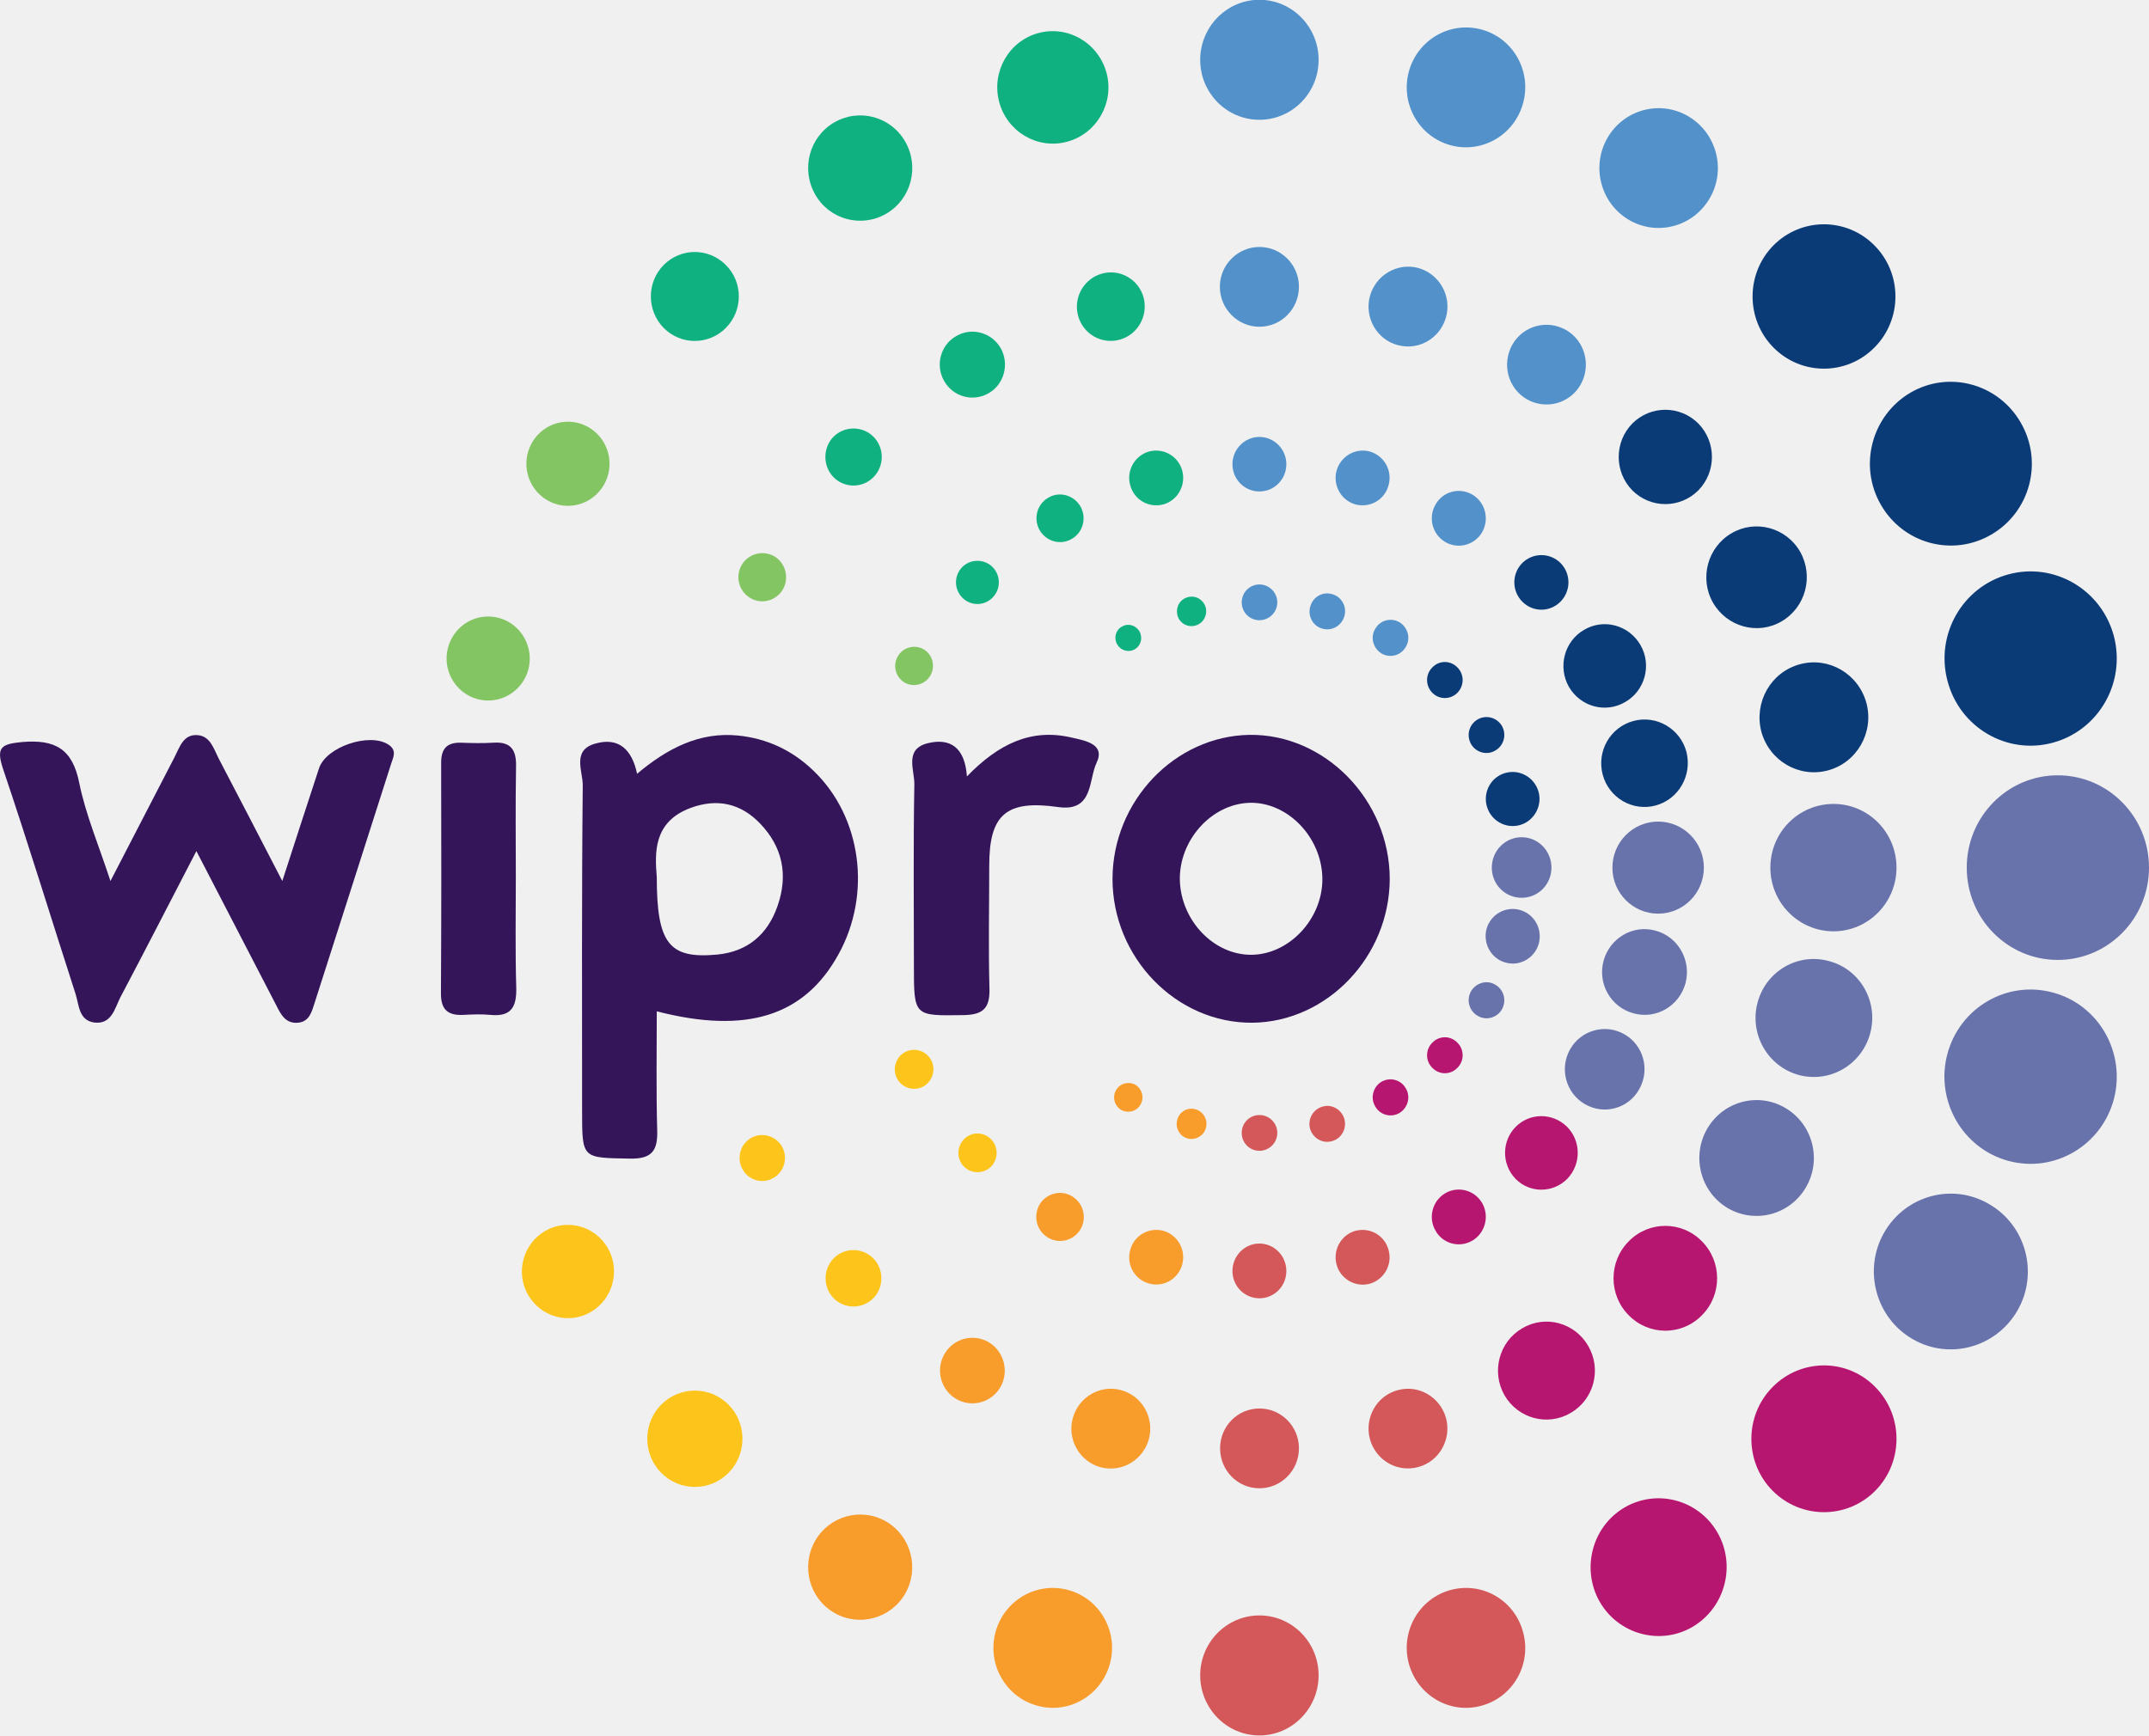
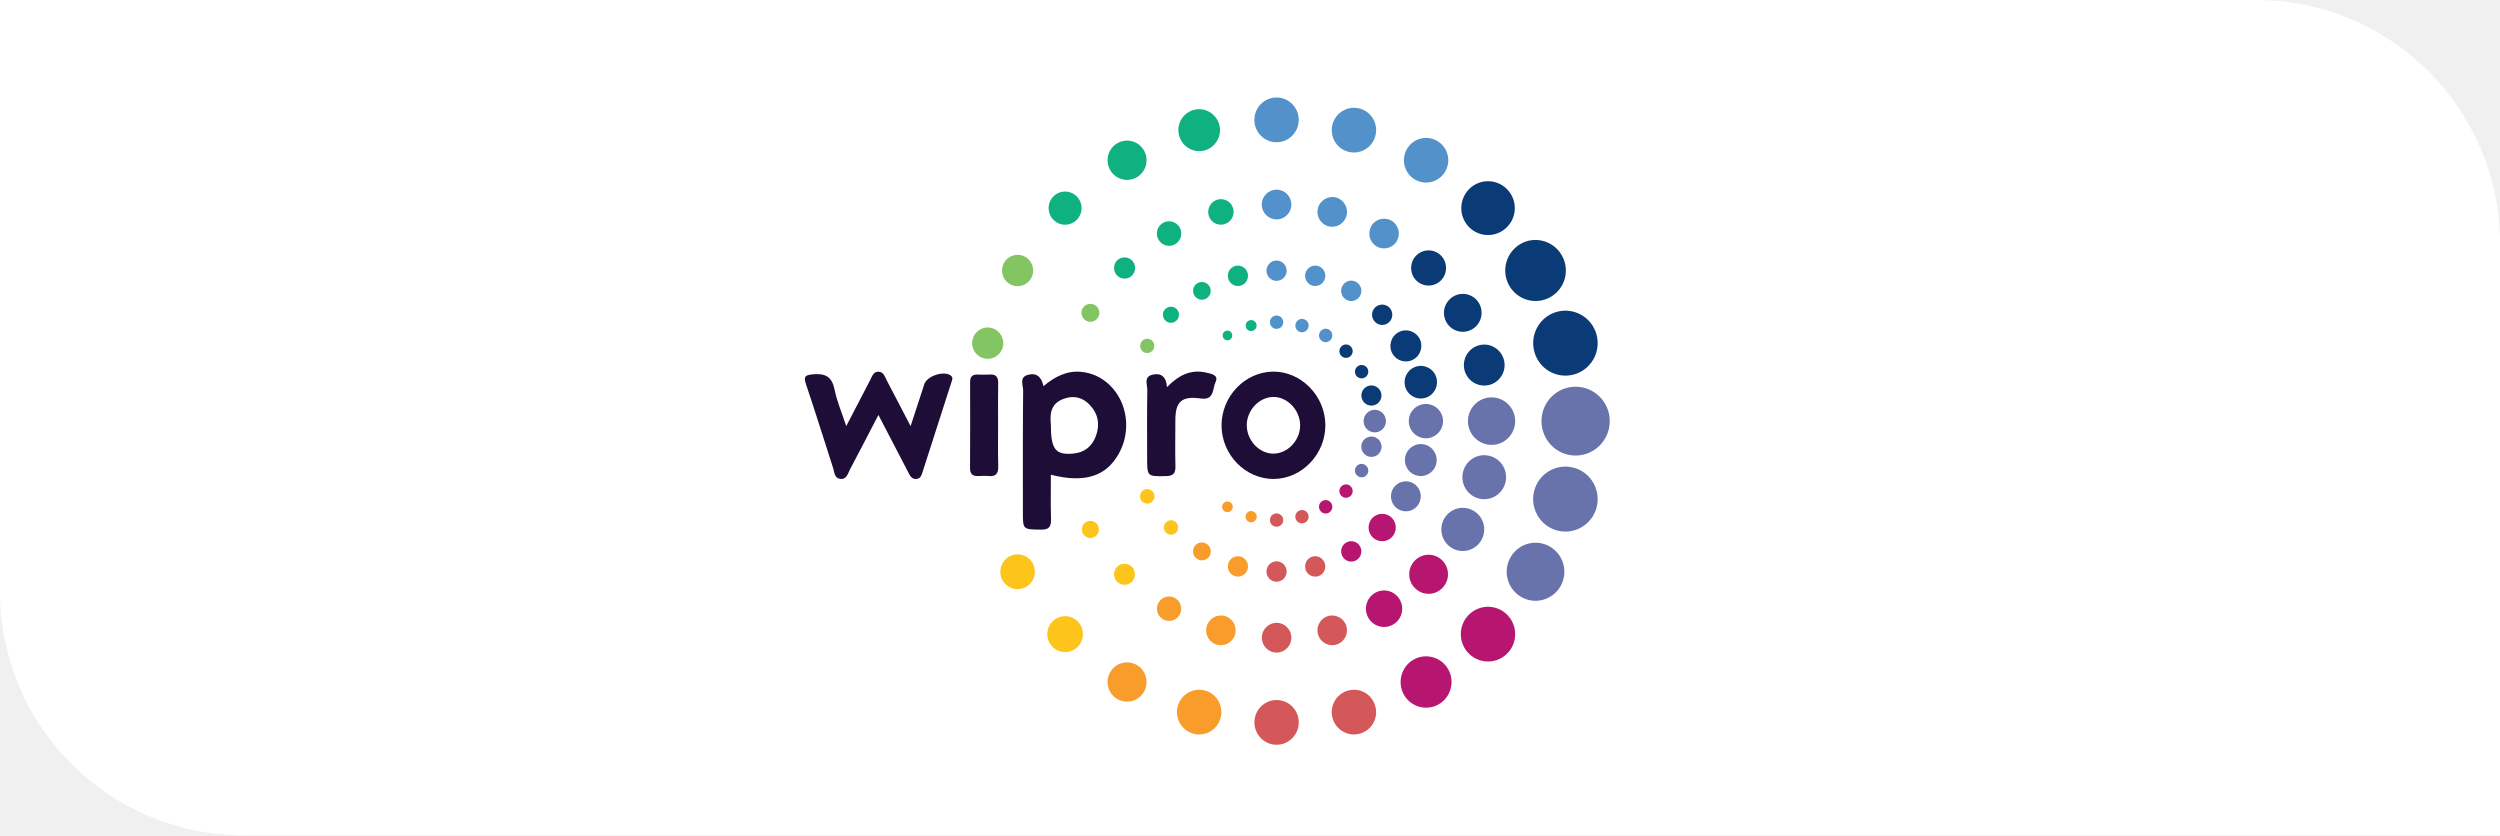
- <svg xmlns="http://www.w3.org/2000/svg" width="130" height="105" viewBox="0 0 130 105" fill="none">
+ <svg xmlns="http://www.w3.org/2000/svg" width="410" height="137" viewBox="0 0 410 137" fill="none">
+   <path d="M0 0H370C392.091 0 410 17.909 410 40V137H40C17.909 137 0 119.091 0 97V0Z" fill="white" />
  <g clip-path="url(#clip0)">
-     <path d="M92.141 6.221C91.633 8.155 89.669 9.304 87.758 8.79C85.847 8.276 84.711 6.288 85.219 4.355C85.74 2.407 87.705 1.271 89.616 1.785C91.526 2.299 92.662 4.287 92.141 6.221Z" fill="#5291CA" />
-     <path d="M87.478 19.176C87.13 20.461 85.834 21.231 84.551 20.88C83.281 20.542 82.533 19.216 82.867 17.932C83.215 16.647 84.524 15.876 85.794 16.214C87.063 16.566 87.825 17.891 87.478 19.176Z" fill="#5291CA" />
-     <path d="M84.003 29.345C83.776 30.238 82.88 30.751 81.998 30.521C81.13 30.278 80.622 29.372 80.849 28.493C81.09 27.614 81.985 27.087 82.854 27.317C83.722 27.56 84.243 28.466 84.003 29.345Z" fill="#5291CA" />
-     <path d="M81.33 37.27C81.17 37.851 80.582 38.203 80.007 38.041C79.433 37.892 79.099 37.297 79.259 36.715C79.406 36.134 79.994 35.782 80.569 35.944C81.143 36.093 81.491 36.688 81.33 37.27Z" fill="#5291CA" />
-     <path d="M103.434 11.982C102.445 13.713 100.253 14.307 98.543 13.307C96.832 12.306 96.244 10.088 97.233 8.357C98.222 6.626 100.413 6.031 102.124 7.032C103.834 8.033 104.436 10.251 103.434 11.982Z" fill="#5291CA" />
-     <path d="M95.616 23.273C94.961 24.423 93.504 24.815 92.355 24.152C91.219 23.49 90.832 22.016 91.487 20.853C92.141 19.703 93.598 19.311 94.747 19.974C95.883 20.636 96.271 22.11 95.616 23.273Z" fill="#5291CA" />
-     <path d="M89.669 32.185C89.215 32.983 88.212 33.254 87.424 32.794C86.649 32.334 86.381 31.32 86.836 30.535C87.277 29.738 88.279 29.467 89.067 29.927C89.843 30.387 90.11 31.387 89.669 32.185Z" fill="#5291CA" />
-     <path d="M85.045 39.136C84.751 39.663 84.096 39.839 83.575 39.541C83.067 39.23 82.88 38.568 83.187 38.054C83.481 37.526 84.136 37.351 84.657 37.648C85.165 37.959 85.352 38.622 85.045 39.136Z" fill="#5291CA" />
-     <path d="M113.389 21.029C111.705 22.733 108.966 22.733 107.282 21.029C105.598 19.325 105.598 16.552 107.282 14.848C108.966 13.145 111.705 13.145 113.389 14.848C115.086 16.552 115.086 19.325 113.389 21.029Z" fill="#0B3B77" />
-     <path d="M102.739 29.67C101.63 30.779 99.852 30.779 98.743 29.67C97.647 28.547 97.647 26.749 98.743 25.626C99.852 24.517 101.63 24.517 102.739 25.626C103.834 26.749 103.834 28.547 102.739 29.67Z" fill="#0B3B77" />
-     <path d="M94.4 36.404C93.758 37.053 92.729 37.053 92.088 36.404C91.446 35.755 91.446 34.714 92.088 34.065C92.729 33.429 93.758 33.429 94.4 34.065C95.041 34.714 95.041 35.755 94.4 36.404Z" fill="#0B3B77" />
-     <path d="M88.159 41.922C87.745 42.341 87.063 42.341 86.649 41.922C86.221 41.489 86.221 40.799 86.649 40.38C87.063 39.947 87.745 39.947 88.159 40.38C88.587 40.799 88.587 41.489 88.159 41.922Z" fill="#0B3B77" />
-     <path d="M120.458 32.347C118.12 33.713 115.126 32.902 113.777 30.535C112.414 28.169 113.229 25.139 115.567 23.76C117.906 22.394 120.899 23.219 122.249 25.585C123.612 27.952 122.81 30.981 120.458 32.347Z" fill="#0B3B77" />
-     <path d="M107.777 37.595C106.334 38.447 104.463 37.933 103.621 36.459C102.792 34.998 103.287 33.118 104.743 32.267C106.187 31.415 108.057 31.915 108.899 33.389C109.728 34.863 109.233 36.743 107.777 37.595Z" fill="#0B3B77" />
-     <path d="M98.315 42.476C97.126 43.18 95.602 42.76 94.907 41.557C94.226 40.353 94.627 38.798 95.829 38.108C97.019 37.405 98.542 37.825 99.237 39.028C99.932 40.232 99.518 41.787 98.315 42.476Z" fill="#0B3B77" />
-     <path d="M90.457 45.411C89.95 45.722 89.281 45.533 88.987 45.019C88.693 44.491 88.867 43.829 89.388 43.531C89.896 43.234 90.551 43.41 90.858 43.923C91.152 44.451 90.978 45.113 90.457 45.411Z" fill="#0B3B77" />
-     <path d="M124.186 44.938C121.407 45.695 118.547 44.018 117.812 41.205C117.064 38.406 118.707 35.512 121.487 34.755C124.267 33.997 127.126 35.674 127.875 38.487C128.61 41.3 126.966 44.18 124.186 44.938Z" fill="#0B3B77" />
-     <path d="M110.582 46.614C108.818 47.088 107.028 46.033 106.547 44.261C106.092 42.49 107.121 40.664 108.885 40.191C110.636 39.718 112.427 40.772 112.908 42.544C113.375 44.315 112.333 46.141 110.582 46.614Z" fill="#0B3B77" />
-     <path d="M100.159 48.737C98.769 49.116 97.326 48.277 96.952 46.871C96.578 45.451 97.406 44.004 98.809 43.625C100.199 43.247 101.642 44.085 102.017 45.492C102.377 46.911 101.549 48.358 100.159 48.737Z" fill="#0B3B77" />
-     <path d="M91.927 49.927C91.059 50.157 90.177 49.644 89.936 48.764C89.709 47.885 90.217 46.993 91.085 46.763C91.954 46.533 92.836 47.047 93.077 47.926C93.304 48.791 92.783 49.697 91.927 49.927Z" fill="#0B3B77" />
-     <path d="M124.481 58.082C121.434 58.082 118.975 55.58 118.975 52.497C118.975 49.414 121.434 46.912 124.481 46.912C127.528 46.912 130 49.414 130 52.497C130 55.58 127.528 58.082 124.481 58.082Z" fill="#6873AB" />
-     <path d="M110.917 56.351C108.805 56.351 107.095 54.62 107.095 52.497C107.095 50.36 108.805 48.643 110.917 48.643C113.015 48.643 114.726 50.36 114.726 52.497C114.726 54.62 113.015 56.351 110.917 56.351Z" fill="#6873AB" />
-     <path d="M100.307 55.283C98.783 55.283 97.54 54.039 97.54 52.497C97.54 50.955 98.783 49.711 100.307 49.711C101.83 49.711 103.073 50.955 103.073 52.497C103.073 54.039 101.83 55.283 100.307 55.283Z" fill="#6873AB" />
-     <path d="M92.048 54.322C91.046 54.322 90.244 53.511 90.244 52.497C90.244 51.483 91.046 50.658 92.048 50.658C93.05 50.658 93.852 51.483 93.852 52.497C93.852 53.511 93.05 54.322 92.048 54.322Z" fill="#6873AB" />
-     <path d="M115.688 81.017C113.456 79.719 112.694 76.825 113.977 74.58C115.273 72.322 118.12 71.551 120.338 72.862C122.57 74.161 123.331 77.041 122.049 79.286C120.752 81.544 117.906 82.315 115.688 81.017Z" fill="#6873AB" />
-     <path d="M104.529 73.106C102.872 72.132 102.311 69.996 103.26 68.319C104.222 66.642 106.333 66.061 107.99 67.034C109.647 67.994 110.222 70.144 109.26 71.821C108.298 73.498 106.186 74.066 104.529 73.106Z" fill="#6873AB" />
-     <path d="M95.87 66.804C94.72 66.141 94.319 64.64 94.988 63.477C95.656 62.314 97.126 61.922 98.275 62.585C99.438 63.261 99.825 64.749 99.157 65.912C98.502 67.088 97.019 67.48 95.87 66.804Z" fill="#6873AB" />
-     <path d="M89.388 61.463C88.867 61.165 88.693 60.503 88.987 59.975C89.295 59.461 89.95 59.272 90.457 59.583C90.978 59.881 91.152 60.543 90.858 61.071C90.564 61.585 89.896 61.774 89.388 61.463Z" fill="#6873AB" />
-     <path d="M107.229 90.199C105.518 88.468 105.518 85.656 107.229 83.925C108.953 82.18 111.732 82.18 113.443 83.925C115.153 85.656 115.153 88.468 113.443 90.199C111.732 91.93 108.953 91.93 107.229 90.199Z" fill="#B71670" />
-     <path d="M98.529 79.584C97.3 78.353 97.3 76.338 98.529 75.107C99.745 73.863 101.736 73.863 102.952 75.107C104.182 76.338 104.182 78.353 102.952 79.584C101.736 80.828 99.745 80.828 98.529 79.584Z" fill="#B71670" />
-     <path d="M91.687 71.335C90.832 70.456 90.832 69.049 91.687 68.184C92.542 67.318 93.932 67.318 94.801 68.184C95.656 69.049 95.656 70.456 94.801 71.335C93.932 72.2 92.542 72.2 91.687 71.335Z" fill="#B71670" />
-     <path d="M86.649 64.614C86.221 64.194 86.221 63.505 86.649 63.086C87.063 62.653 87.745 62.653 88.159 63.086C88.587 63.505 88.587 64.194 88.159 64.614C87.745 65.046 87.063 65.046 86.649 64.614Z" fill="#B71670" />
-     <path d="M96.765 96.907C95.642 94.919 96.31 92.363 98.275 91.213C100.253 90.064 102.765 90.754 103.901 92.741C105.037 94.729 104.355 97.272 102.391 98.435C100.426 99.584 97.901 98.894 96.765 96.907Z" fill="#B71670" />
-     <path d="M91.006 84.412C90.204 82.992 90.685 81.18 92.088 80.368C93.491 79.543 95.269 80.03 96.084 81.45C96.899 82.87 96.418 84.682 95.015 85.493C93.612 86.318 91.821 85.832 91.006 84.412Z" fill="#B71670" />
-     <path d="M86.836 74.458C86.381 73.674 86.649 72.66 87.424 72.2C88.212 71.74 89.215 72.011 89.669 72.808C90.11 73.593 89.843 74.607 89.067 75.067C88.279 75.527 87.277 75.256 86.836 74.458Z" fill="#B71670" />
-     <path d="M83.187 66.939C82.88 66.426 83.067 65.749 83.575 65.452C84.096 65.154 84.751 65.33 85.045 65.858C85.352 66.371 85.165 67.034 84.657 67.345C84.136 67.643 83.481 67.467 83.187 66.939Z" fill="#B71670" />
-     <path d="M85.219 100.639C84.711 98.705 85.847 96.717 87.758 96.204C89.669 95.69 91.633 96.826 92.141 98.773C92.662 100.707 91.526 102.695 89.616 103.208C87.705 103.736 85.74 102.586 85.219 100.639Z" fill="#D4585A" />
-     <path d="M82.867 87.062C82.533 85.777 83.281 84.452 84.551 84.114C85.82 83.762 87.13 84.533 87.478 85.818C87.812 87.102 87.063 88.427 85.794 88.766C84.511 89.117 83.215 88.346 82.867 87.062Z" fill="#D4585A" />
-     <path d="M80.849 76.5C80.622 75.621 81.13 74.715 81.998 74.472C82.88 74.242 83.776 74.756 84.003 75.648C84.243 76.527 83.722 77.433 82.854 77.677C81.985 77.907 81.076 77.379 80.849 76.5Z" fill="#D4585A" />
-     <path d="M79.245 68.278C79.098 67.697 79.446 67.102 80.02 66.953C80.582 66.791 81.169 67.142 81.33 67.724C81.477 68.305 81.143 68.9 80.568 69.049C79.993 69.211 79.406 68.86 79.245 68.278Z" fill="#D4585A" />
-     <path d="M72.604 101.369C72.604 99.368 74.208 97.745 76.185 97.745C78.163 97.745 79.767 99.368 79.767 101.369C79.767 103.371 78.163 105.007 76.185 105.007C74.208 105.007 72.604 103.371 72.604 101.369Z" fill="#D4585A" />
-     <path d="M73.807 87.63C73.807 86.305 74.862 85.223 76.185 85.223C77.508 85.223 78.577 86.305 78.577 87.63C78.577 88.969 77.508 90.051 76.185 90.051C74.862 90.051 73.807 88.969 73.807 87.63Z" fill="#D4585A" />
-     <path d="M74.555 76.906C74.555 75.986 75.29 75.243 76.185 75.243C77.081 75.243 77.816 75.986 77.816 76.906C77.816 77.826 77.081 78.556 76.185 78.556C75.29 78.556 74.555 77.826 74.555 76.906Z" fill="#D4585A" />
-     <path d="M75.116 68.549C75.116 67.94 75.597 67.467 76.185 67.467C76.773 67.467 77.268 67.94 77.268 68.549C77.268 69.157 76.773 69.631 76.185 69.631C75.597 69.631 75.116 69.157 75.116 68.549Z" fill="#D4585A" />
-     <path d="M60.216 98.773C60.737 96.826 62.701 95.69 64.612 96.204C66.523 96.717 67.659 98.705 67.151 100.639C66.63 102.586 64.666 103.736 62.755 103.208C60.844 102.695 59.708 100.707 60.216 98.773Z" fill="#F89C2C" />
-     <path d="M64.893 85.818C65.24 84.533 66.55 83.762 67.82 84.114C69.089 84.452 69.837 85.777 69.503 87.062C69.156 88.346 67.86 89.117 66.577 88.779C65.307 88.428 64.546 87.102 64.893 85.818Z" fill="#F89C2C" />
-     <path d="M68.367 75.648C68.594 74.756 69.49 74.242 70.372 74.472C71.24 74.715 71.748 75.621 71.521 76.5C71.281 77.379 70.399 77.907 69.517 77.663C68.648 77.433 68.127 76.527 68.367 75.648Z" fill="#F89C2C" />
-     <path d="M71.214 67.764C71.334 67.278 71.829 66.98 72.31 67.115C72.791 67.25 73.085 67.751 72.951 68.238C72.831 68.725 72.323 69.008 71.842 68.887C71.361 68.751 71.08 68.251 71.214 67.764Z" fill="#F89C2C" />
-     <path d="M49.311 93.228C50.179 91.714 52.104 91.186 53.614 92.066C55.111 92.945 55.632 94.892 54.763 96.42C53.895 97.934 51.97 98.462 50.46 97.583C48.95 96.704 48.442 94.757 49.311 93.228Z" fill="#F89C2C" />
-     <path d="M57.129 81.937C57.664 80.99 58.866 80.666 59.802 81.207C60.737 81.761 61.058 82.978 60.523 83.925C59.975 84.872 58.773 85.196 57.837 84.642C56.915 84.101 56.581 82.884 57.129 81.937Z" fill="#F89C2C" />
-     <path d="M62.875 72.903C63.276 72.213 64.158 71.97 64.84 72.376C65.535 72.781 65.762 73.674 65.374 74.364C64.974 75.053 64.091 75.297 63.41 74.891C62.715 74.485 62.488 73.606 62.875 72.903Z" fill="#F89C2C" />
-     <path d="M67.512 65.966C67.739 65.546 68.274 65.411 68.688 65.641C69.089 65.884 69.236 66.412 68.995 66.831C68.768 67.25 68.234 67.385 67.819 67.156C67.418 66.912 67.272 66.371 67.512 65.966Z" fill="#F89C2C" />
-     <path d="M39.997 84.993C41.12 83.857 42.95 83.857 44.073 84.993C45.195 86.129 45.195 87.981 44.073 89.117C42.95 90.253 41.12 90.253 39.997 89.117C38.874 87.981 38.874 86.129 39.997 84.993Z" fill="#FDC51B" />
-     <path d="M50.434 76.135C51.089 75.472 52.158 75.472 52.826 76.135C53.481 76.798 53.481 77.893 52.826 78.556C52.158 79.218 51.089 79.218 50.434 78.556C49.779 77.893 49.779 76.798 50.434 76.135Z" fill="#FDC51B" />
-     <path d="M58.318 68.927C58.759 68.468 59.494 68.468 59.949 68.927C60.403 69.387 60.403 70.131 59.949 70.591C59.494 71.037 58.759 71.037 58.318 70.591C57.864 70.131 57.864 69.387 58.318 68.927Z" fill="#FDC51B" />
-     <path d="M32.968 74.485C34.304 73.715 36.001 74.174 36.776 75.527C37.538 76.865 37.084 78.596 35.747 79.381C34.411 80.165 32.714 79.692 31.939 78.339C31.177 77.001 31.631 75.27 32.968 74.485Z" fill="#FDC51B" />
-     <path d="M45.422 68.86C46.077 68.481 46.919 68.711 47.307 69.374C47.681 70.036 47.454 70.888 46.799 71.267C46.144 71.659 45.302 71.429 44.928 70.766C44.541 70.09 44.768 69.252 45.422 68.86Z" fill="#FDC51B" />
-     <path d="M54.71 63.681C55.271 63.356 55.98 63.545 56.314 64.114C56.634 64.668 56.434 65.398 55.886 65.723C55.325 66.047 54.603 65.858 54.282 65.29C53.962 64.722 54.162 64.005 54.71 63.681Z" fill="#FDC51B" />
-     <path d="M30.188 37.391C31.524 37.756 32.313 39.149 31.965 40.502C31.604 41.854 30.228 42.665 28.878 42.3C27.542 41.935 26.74 40.542 27.101 39.19C27.462 37.824 28.838 37.026 30.188 37.391Z" fill="#83C562" />
-     <path d="M35.614 25.856C36.816 26.559 37.231 28.114 36.536 29.331C35.841 30.549 34.304 30.968 33.101 30.265C31.898 29.561 31.484 28.006 32.179 26.789C32.874 25.572 34.411 25.153 35.614 25.856Z" fill="#83C562" />
-     <path d="M46.839 33.659C47.52 34.065 47.761 34.958 47.36 35.661C46.959 36.35 46.077 36.594 45.395 36.188C44.7 35.782 44.46 34.89 44.861 34.2C45.262 33.497 46.144 33.267 46.839 33.659Z" fill="#83C562" />
-     <path d="M55.873 39.285C56.421 39.609 56.594 40.312 56.287 40.867C55.966 41.421 55.271 41.611 54.724 41.3C54.176 40.975 53.989 40.272 54.309 39.717C54.617 39.163 55.325 38.974 55.873 39.285Z" fill="#83C562" />
-     <path d="M43.913 16.038C44.955 17.08 44.955 18.784 43.913 19.838C42.87 20.893 41.186 20.893 40.144 19.838C39.115 18.784 39.115 17.08 40.144 16.038C41.186 14.984 42.87 14.984 43.913 16.038Z" fill="#10B180" />
-     <path d="M52.839 26.424C53.508 27.1 53.508 28.196 52.839 28.872C52.171 29.548 51.089 29.548 50.421 28.872C49.766 28.196 49.766 27.1 50.421 26.424C51.089 25.762 52.171 25.762 52.839 26.424Z" fill="#10B180" />
-     <path d="M60.042 34.308C60.55 34.822 60.55 35.647 60.042 36.161C59.534 36.675 58.719 36.675 58.211 36.161C57.704 35.647 57.704 34.822 58.211 34.308C58.719 33.808 59.534 33.808 60.042 34.308Z" fill="#10B180" />
-     <path d="M54.763 8.574C55.632 10.102 55.124 12.049 53.614 12.928C52.104 13.807 50.179 13.293 49.311 11.765C48.442 10.237 48.95 8.29 50.46 7.411C51.97 6.532 53.895 7.046 54.763 8.574Z" fill="#10B180" />
-     <path d="M60.537 21.069C61.071 22.016 60.751 23.246 59.815 23.787C58.866 24.342 57.664 24.017 57.116 23.057C56.568 22.11 56.889 20.88 57.837 20.339C58.773 19.784 59.989 20.109 60.537 21.069Z" fill="#10B180" />
-     <path d="M65.361 30.643C65.748 31.333 65.521 32.212 64.84 32.604C64.158 33.01 63.289 32.767 62.889 32.077C62.501 31.387 62.728 30.508 63.41 30.116C64.091 29.71 64.96 29.954 65.361 30.643Z" fill="#10B180" />
-     <path d="M68.929 38.203C69.143 38.582 69.023 39.069 68.648 39.285C68.274 39.501 67.793 39.366 67.579 38.987C67.365 38.609 67.486 38.122 67.86 37.919C68.234 37.689 68.715 37.824 68.929 38.203Z" fill="#10B180" />
-     <path d="M66.938 4.409C67.419 6.221 66.35 8.087 64.559 8.574C62.768 9.061 60.924 7.979 60.443 6.167C59.962 4.355 61.018 2.489 62.809 2.002C64.612 1.515 66.443 2.597 66.938 4.409Z" fill="#10B180" />
-     <path d="M69.183 18.013C69.464 19.122 68.822 20.258 67.727 20.555C66.631 20.853 65.508 20.204 65.214 19.095C64.92 17.986 65.575 16.85 66.671 16.553C67.753 16.255 68.889 16.904 69.183 18.013Z" fill="#10B180" />
-     <path d="M71.521 28.493C71.748 29.372 71.24 30.278 70.372 30.521C69.49 30.751 68.594 30.238 68.367 29.345C68.127 28.466 68.648 27.56 69.517 27.317C70.399 27.087 71.294 27.614 71.521 28.493Z" fill="#10B180" />
-     <path d="M72.938 36.756C73.058 37.243 72.777 37.73 72.31 37.851C71.842 37.986 71.347 37.703 71.227 37.229C71.107 36.742 71.374 36.256 71.855 36.134C72.323 35.999 72.804 36.283 72.938 36.756Z" fill="#10B180" />
-     <path d="M79.767 3.624C79.767 5.626 78.163 7.248 76.185 7.248C74.208 7.248 72.604 5.626 72.604 3.624C72.604 1.623 74.208 -0.013 76.185 -0.013C78.163 -0.013 79.767 1.623 79.767 3.624Z" fill="#5291CA" />
-     <path d="M78.577 17.35C78.577 18.689 77.508 19.771 76.185 19.771C74.876 19.771 73.793 18.689 73.793 17.35C73.793 16.025 74.876 14.943 76.185 14.943C77.508 14.943 78.577 16.025 78.577 17.35Z" fill="#5291CA" />
-     <path d="M77.816 28.088C77.816 29.007 77.081 29.737 76.185 29.737C75.29 29.737 74.555 29.007 74.555 28.088C74.555 27.181 75.29 26.438 76.185 26.438C77.081 26.438 77.816 27.181 77.816 28.088Z" fill="#5291CA" />
-     <path d="M77.268 36.445C77.268 37.053 76.773 37.527 76.185 37.527C75.597 37.527 75.116 37.053 75.116 36.445C75.116 35.85 75.597 35.363 76.185 35.363C76.773 35.363 77.268 35.85 77.268 36.445Z" fill="#5291CA" />
-     <path d="M121.487 70.239C118.708 69.482 117.064 66.588 117.799 63.789C118.547 60.962 121.407 59.299 124.187 60.056C126.966 60.8 128.61 63.694 127.875 66.507C127.127 69.32 124.267 70.997 121.487 70.239Z" fill="#6873AB" />
-     <path d="M108.819 65.046C106.935 64.533 105.812 62.572 106.32 60.665C106.828 58.758 108.752 57.636 110.637 58.15C112.534 58.65 113.643 60.611 113.136 62.518C112.628 64.424 110.703 65.547 108.819 65.046Z" fill="#6873AB" />
-     <path d="M98.823 61.314C97.446 60.949 96.631 59.529 97.005 58.136C97.38 56.757 98.783 55.932 100.146 56.31C101.509 56.675 102.324 58.095 101.963 59.488C101.589 60.868 100.186 61.693 98.823 61.314Z" fill="#6873AB" />
-     <path d="M91.085 58.244C90.217 58.014 89.696 57.108 89.923 56.216C90.163 55.337 91.059 54.823 91.927 55.053C92.809 55.296 93.317 56.188 93.09 57.081C92.85 57.96 91.954 58.487 91.085 58.244Z" fill="#6873AB" />
-     <path d="M39.73 53.065C39.73 57.122 40.491 58.028 43.391 57.758C45.209 57.582 46.438 56.554 47.039 54.809C47.694 52.93 47.334 51.239 45.984 49.833C44.808 48.602 43.378 48.291 41.774 48.886C39.516 49.725 39.609 51.605 39.73 53.065ZM39.73 61.192C39.73 63.681 39.69 66.02 39.756 68.373C39.796 69.617 39.449 70.131 38.099 70.104C35.213 70.05 35.213 70.131 35.213 67.224C35.213 60.651 35.186 54.079 35.253 47.507C35.253 46.655 34.585 45.384 36.015 44.992C37.391 44.599 38.22 45.303 38.54 46.817C40.398 45.262 42.322 44.275 44.647 44.505C46.398 44.681 47.935 45.397 49.218 46.642C52.118 49.427 52.746 54.106 50.714 57.758C48.67 61.463 45.182 62.599 39.73 61.192Z" fill="#34155A" />
-     <path d="M6.682 53.308C8.071 50.617 9.314 48.21 10.557 45.816C10.864 45.221 11.078 44.45 11.893 44.477C12.709 44.505 12.909 45.262 13.216 45.87C14.459 48.25 15.702 50.644 17.078 53.308C17.88 50.82 18.589 48.656 19.297 46.492C19.724 45.181 22.37 44.302 23.506 45.059C24.014 45.397 23.8 45.803 23.667 46.195C22.116 51.036 20.58 55.864 19.029 60.692C18.856 61.219 18.722 61.814 18.027 61.882C17.279 61.949 16.985 61.381 16.704 60.813C15.154 57.811 13.591 54.796 11.88 51.496C10.263 54.606 8.793 57.487 7.283 60.34C6.936 61.03 6.748 62.004 5.693 61.868C4.757 61.733 4.784 60.8 4.57 60.137C3.1 55.593 1.71 51.036 0.187 46.533C-0.267 45.181 0.107 45.018 1.35 44.897C3.314 44.734 4.383 45.289 4.797 47.385C5.185 49.292 5.96 51.104 6.682 53.308Z" fill="#34155A" />
-     <path d="M79.994 53.132C79.954 50.657 77.896 48.521 75.597 48.575C73.272 48.643 71.294 50.86 71.374 53.308C71.468 55.729 73.432 57.771 75.677 57.771C77.989 57.771 80.034 55.58 79.994 53.132ZM75.771 61.882C71.161 61.922 67.299 57.947 67.299 53.173C67.312 48.467 71.067 44.532 75.597 44.464C80.168 44.41 84.07 48.426 84.07 53.186C84.056 57.879 80.288 61.828 75.771 61.882Z" fill="#34155A" />
-     <path d="M58.492 46.98C60.416 44.992 62.394 44.059 64.826 44.627C65.628 44.816 66.884 45.005 66.336 46.155C65.842 47.169 66.163 49.144 64.011 48.832C60.871 48.386 59.842 49.279 59.842 52.376C59.842 54.85 59.788 57.325 59.855 59.813C59.895 61.044 59.427 61.409 58.251 61.422C55.285 61.463 55.285 61.504 55.285 58.42C55.285 54.769 55.245 51.104 55.312 47.453C55.325 46.588 54.683 45.316 56.14 44.965C57.49 44.64 58.372 45.235 58.492 46.98Z" fill="#34155A" />
-     <path d="M31.204 53.092C31.204 55.309 31.164 57.554 31.23 59.772C31.257 60.949 30.91 61.53 29.667 61.408C29.119 61.354 28.571 61.381 28.023 61.408C27.115 61.449 26.674 61.111 26.674 60.124C26.7 55.485 26.7 50.833 26.687 46.195C26.674 45.343 26.994 44.924 27.863 44.937C28.531 44.964 29.199 44.978 29.867 44.937C30.936 44.87 31.244 45.411 31.217 46.398C31.177 48.629 31.204 50.86 31.204 53.092Z" fill="#34155A" />
+     <path d="M225.558 22.288C225.042 24.243 223.048 25.405 221.107 24.886C219.167 24.366 218.014 22.357 218.529 20.402C219.058 18.434 221.053 17.285 222.993 17.805C224.934 18.324 226.087 20.334 225.558 22.288Z" fill="#5291CA" />
+     <path d="M220.825 35.383C220.472 36.682 219.156 37.461 217.853 37.105C216.564 36.764 215.804 35.424 216.143 34.126C216.496 32.827 217.826 32.048 219.115 32.389C220.404 32.745 221.177 34.084 220.825 35.383Z" fill="#5291CA" />
+     <path d="M217.292 45.663C217.062 46.565 216.153 47.084 215.257 46.852C214.375 46.606 213.859 45.69 214.09 44.801C214.334 43.913 215.244 43.38 216.125 43.612C217.007 43.858 217.537 44.774 217.292 45.663Z" fill="#5291CA" />
+     <path d="M214.581 53.673C214.419 54.26 213.822 54.616 213.238 54.452C212.655 54.301 212.315 53.7 212.478 53.112C212.628 52.524 213.225 52.169 213.808 52.333C214.392 52.483 214.744 53.085 214.581 53.673Z" fill="#5291CA" />
+     <path d="M237.026 28.111C236.022 29.861 233.796 30.462 232.06 29.451C230.323 28.439 229.726 26.198 230.73 24.448C231.734 22.698 233.959 22.097 235.696 23.108C237.433 24.12 238.044 26.362 237.026 28.111Z" fill="#5291CA" />
+     <path d="M229.086 39.525C228.421 40.687 226.942 41.084 225.775 40.414C224.622 39.744 224.229 38.254 224.894 37.078C225.558 35.916 227.037 35.52 228.204 36.19C229.358 36.86 229.751 38.35 229.086 39.525Z" fill="#5291CA" />
+     <path d="M223.047 48.532C222.586 49.339 221.568 49.612 220.768 49.148C219.981 48.683 219.709 47.658 220.17 46.865C220.618 46.058 221.636 45.785 222.437 46.25C223.224 46.715 223.495 47.726 223.047 48.532Z" fill="#5291CA" />
+     <path d="M218.354 55.559C218.055 56.092 217.39 56.27 216.861 55.969C216.346 55.654 216.156 54.984 216.468 54.465C216.766 53.932 217.431 53.754 217.96 54.055C218.476 54.369 218.666 55.039 218.354 55.559Z" fill="#5291CA" />
+     <path d="M247.136 37.256C245.426 38.978 242.644 38.978 240.935 37.256C239.225 35.534 239.225 32.731 240.935 31.009C242.644 29.287 245.426 29.287 247.136 31.009C248.859 32.731 248.859 35.534 247.136 37.256Z" fill="#0B3B77" />
+     <path d="M236.317 45.991C235.191 47.112 233.387 47.112 232.26 45.991C231.148 44.856 231.148 43.038 232.26 41.904C233.387 40.783 235.191 40.783 236.317 41.904C237.43 43.038 237.43 44.856 236.317 45.991Z" fill="#0B3B77" />
+     <path d="M227.852 52.798C227.2 53.454 226.155 53.454 225.504 52.798C224.853 52.142 224.853 51.089 225.504 50.433C226.155 49.791 227.2 49.791 227.852 50.433C228.503 51.089 228.503 52.142 227.852 52.798Z" fill="#0B3B77" />
+     <path d="M221.515 58.376C221.095 58.799 220.403 58.799 219.982 58.376C219.548 57.938 219.548 57.241 219.982 56.817C220.403 56.38 221.095 56.38 221.515 56.817C221.949 57.241 221.949 57.938 221.515 58.376Z" fill="#0B3B77" />
+     <path d="M254.312 48.697C251.937 50.078 248.897 49.258 247.527 46.865C246.143 44.473 246.971 41.411 249.345 40.017C251.72 38.636 254.759 39.47 256.13 41.862C257.514 44.255 256.7 47.316 254.312 48.697Z" fill="#0B3B77" />
+     <path d="M241.436 54.001C239.97 54.862 238.071 54.343 237.216 52.852C236.374 51.376 236.877 49.476 238.356 48.615C239.821 47.754 241.721 48.26 242.576 49.75C243.417 51.24 242.915 53.14 241.436 54.001Z" fill="#0B3B77" />
+     <path d="M231.824 58.935C230.616 59.646 229.069 59.222 228.364 58.006C227.672 56.789 228.079 55.217 229.3 54.52C230.508 53.809 232.054 54.233 232.76 55.45C233.466 56.666 233.045 58.238 231.824 58.935Z" fill="#0B3B77" />
+     <path d="M223.848 61.902C223.333 62.217 222.654 62.025 222.356 61.506C222.057 60.973 222.234 60.303 222.763 60.002C223.278 59.702 223.943 59.879 224.255 60.399C224.554 60.932 224.377 61.602 223.848 61.902Z" fill="#0B3B77" />
+     <path d="M258.097 61.423C255.275 62.189 252.371 60.494 251.625 57.65C250.865 54.821 252.534 51.896 255.356 51.13C258.179 50.365 261.083 52.06 261.842 54.903C262.589 57.746 260.92 60.658 258.097 61.423Z" fill="#0B3B77" />
+     <path d="M244.281 63.118C242.49 63.596 240.672 62.53 240.183 60.74C239.722 58.949 240.767 57.104 242.558 56.625C244.335 56.147 246.153 57.213 246.642 59.004C247.117 60.794 246.059 62.64 244.281 63.118Z" fill="#0B3B77" />
+     <path d="M233.699 65.264C232.288 65.647 230.823 64.8 230.443 63.378C230.063 61.943 230.904 60.48 232.329 60.097C233.74 59.715 235.206 60.562 235.585 61.984C235.952 63.419 235.111 64.882 233.699 65.264Z" fill="#0B3B77" />
+     <path d="M225.342 66.467C224.46 66.7 223.565 66.18 223.321 65.292C223.09 64.403 223.606 63.501 224.488 63.269C225.37 63.036 226.265 63.556 226.509 64.444C226.74 65.319 226.211 66.235 225.342 66.467Z" fill="#0B3B77" />
+     <path d="M258.395 74.71C255.301 74.71 252.805 72.181 252.805 69.064C252.805 65.948 255.301 63.419 258.395 63.419C261.489 63.419 263.999 65.948 263.999 69.064C263.999 72.181 261.489 74.71 258.395 74.71Z" fill="#6873AB" />
+     <path d="M244.623 72.96C242.479 72.96 240.742 71.21 240.742 69.064C240.742 66.904 242.479 65.168 244.623 65.168C246.753 65.168 248.49 66.904 248.49 69.064C248.49 71.21 246.753 72.96 244.623 72.96Z" fill="#6873AB" />
+     <path d="M233.848 71.88C232.301 71.88 231.039 70.623 231.039 69.064C231.039 67.506 232.301 66.249 233.848 66.249C235.395 66.249 236.657 67.506 236.657 69.064C236.657 70.623 235.395 71.88 233.848 71.88Z" fill="#6873AB" />
+     <path d="M225.465 70.909C224.447 70.909 223.633 70.089 223.633 69.064C223.633 68.039 224.447 67.205 225.465 67.205C226.482 67.205 227.296 68.039 227.296 69.064C227.296 70.089 226.482 70.909 225.465 70.909Z" fill="#6873AB" />
+     <path d="M249.467 97.893C247.201 96.581 246.427 93.656 247.73 91.386C249.046 89.104 251.936 88.325 254.189 89.65C256.455 90.963 257.228 93.874 255.926 96.143C254.61 98.426 251.719 99.205 249.467 97.893Z" fill="#6873AB" />
+     <path d="M238.136 89.896C236.453 88.912 235.883 86.752 236.847 85.057C237.824 83.362 239.968 82.775 241.65 83.759C243.333 84.729 243.916 86.903 242.939 88.598C241.962 90.293 239.819 90.867 238.136 89.896Z" fill="#6873AB" />
+     <path d="M229.341 83.526C228.175 82.857 227.767 81.339 228.446 80.164C229.124 78.988 230.617 78.592 231.784 79.262C232.964 79.945 233.358 81.449 232.679 82.624C232.015 83.814 230.508 84.21 229.341 83.526Z" fill="#6873AB" />
+     <path d="M222.763 78.127C222.234 77.826 222.057 77.157 222.356 76.624C222.668 76.104 223.333 75.913 223.848 76.227C224.377 76.528 224.554 77.198 224.255 77.731C223.957 78.25 223.278 78.442 222.763 78.127Z" fill="#6873AB" />
+     <path d="M240.877 107.174C239.14 105.425 239.14 102.581 240.877 100.832C242.627 99.068 245.45 99.068 247.186 100.832C248.923 102.581 248.923 105.425 247.186 107.174C245.45 108.924 242.627 108.924 240.877 107.174Z" fill="#B71670" />
+     <path d="M232.046 96.444C230.797 95.2 230.797 93.163 232.046 91.919C233.28 90.662 235.302 90.662 236.537 91.919C237.785 93.163 237.785 95.2 236.537 96.444C235.302 97.701 233.28 97.701 232.046 96.444Z" fill="#B71670" />
+     <path d="M225.097 88.106C224.228 87.217 224.228 85.796 225.097 84.921C225.965 84.046 227.376 84.046 228.258 84.921C229.127 85.796 229.127 87.217 228.258 88.106C227.376 88.981 225.965 88.981 225.097 88.106Z" fill="#B71670" />
+     <path d="M219.982 81.312C219.548 80.888 219.548 80.191 219.982 79.767C220.403 79.33 221.095 79.33 221.515 79.767C221.949 80.191 221.949 80.888 221.515 81.312C221.095 81.749 220.403 81.749 219.982 81.312Z" fill="#B71670" />
+     <path d="M230.252 113.954C229.112 111.945 229.79 109.361 231.785 108.199C233.793 107.037 236.344 107.735 237.498 109.744C238.651 111.753 237.959 114.323 235.964 115.499C233.97 116.661 231.405 115.964 230.252 113.954Z" fill="#B71670" />
+     <path d="M224.405 101.324C223.591 99.889 224.08 98.057 225.504 97.237C226.929 96.403 228.734 96.895 229.562 98.331C230.389 99.766 229.901 101.598 228.476 102.418C227.051 103.252 225.233 102.76 224.405 101.324Z" fill="#B71670" />
+     <path d="M220.17 91.263C219.709 90.47 219.981 89.445 220.768 88.98C221.568 88.516 222.586 88.789 223.047 89.595C223.495 90.388 223.224 91.413 222.437 91.878C221.636 92.343 220.618 92.07 220.17 91.263Z" fill="#B71670" />
+     <path d="M216.468 83.663C216.156 83.143 216.346 82.46 216.861 82.159C217.39 81.858 218.055 82.036 218.354 82.569C218.666 83.088 218.476 83.758 217.96 84.073C217.431 84.374 216.766 84.196 216.468 83.663Z" fill="#B71670" />
+     <path d="M218.529 117.727C218.014 115.772 219.167 113.763 221.107 113.243C223.048 112.724 225.042 113.872 225.558 115.841C226.087 117.795 224.934 119.805 222.993 120.324C221.053 120.857 219.058 119.695 218.529 117.727Z" fill="#D4585A" />
+     <path d="M216.143 104.003C215.804 102.704 216.564 101.365 217.853 101.023C219.142 100.668 220.472 101.447 220.825 102.745C221.164 104.044 220.404 105.384 219.115 105.725C217.812 106.081 216.496 105.302 216.143 104.003Z" fill="#D4585A" />
+     <path d="M214.09 93.327C213.859 92.438 214.375 91.523 215.257 91.276C216.153 91.044 217.062 91.564 217.292 92.466C217.537 93.354 217.007 94.27 216.125 94.516C215.244 94.749 214.321 94.215 214.09 93.327Z" fill="#D4585A" />
+     <path d="M212.464 85.016C212.315 84.428 212.667 83.827 213.251 83.676C213.821 83.512 214.418 83.868 214.581 84.455C214.73 85.043 214.391 85.645 213.807 85.795C213.224 85.959 212.627 85.604 212.464 85.016Z" fill="#D4585A" />
+     <path d="M205.723 118.466C205.723 116.443 207.351 114.802 209.359 114.802C211.367 114.802 212.996 116.443 212.996 118.466C212.996 120.489 211.367 122.143 209.359 122.143C207.351 122.143 205.723 120.489 205.723 118.466Z" fill="#D4585A" />
+     <path d="M206.941 104.577C206.941 103.238 208.013 102.144 209.357 102.144C210.7 102.144 211.786 103.238 211.786 104.577C211.786 105.93 210.7 107.024 209.357 107.024C208.013 107.024 206.941 105.93 206.941 104.577Z" fill="#D4585A" />
+     <path d="M207.699 93.737C207.699 92.808 208.446 92.056 209.355 92.056C210.264 92.056 211.01 92.808 211.01 93.737C211.01 94.667 210.264 95.405 209.355 95.405C208.446 95.405 207.699 94.667 207.699 93.737Z" fill="#D4585A" />
+     <path d="M208.27 85.29C208.27 84.675 208.758 84.196 209.355 84.196C209.952 84.196 210.454 84.675 210.454 85.29C210.454 85.905 209.952 86.383 209.355 86.383C208.758 86.383 208.27 85.905 208.27 85.29Z" fill="#D4585A" />
+     <path d="M193.142 115.841C193.672 113.872 195.666 112.724 197.607 113.243C199.547 113.763 200.7 115.772 200.185 117.727C199.656 119.695 197.661 120.857 195.721 120.324C193.78 119.805 192.627 117.795 193.142 115.841Z" fill="#F89C2C" />
+     <path d="M197.89 102.745C198.243 101.447 199.573 100.668 200.862 101.023C202.151 101.365 202.911 102.704 202.571 104.003C202.219 105.302 200.902 106.081 199.6 105.739C198.311 105.384 197.537 104.044 197.89 102.745Z" fill="#F89C2C" />
+     <path d="M201.419 92.466C201.65 91.564 202.559 91.044 203.454 91.276C204.336 91.523 204.852 92.438 204.621 93.327C204.377 94.215 203.481 94.749 202.586 94.502C201.704 94.27 201.175 93.354 201.419 92.466Z" fill="#F89C2C" />
+     <path d="M204.307 84.497C204.429 84.005 204.931 83.704 205.42 83.841C205.908 83.977 206.207 84.483 206.071 84.975C205.949 85.467 205.433 85.754 204.945 85.631C204.456 85.495 204.172 84.989 204.307 84.497Z" fill="#F89C2C" />
+     <path d="M182.071 110.236C182.953 108.705 184.907 108.172 186.44 109.06C187.96 109.949 188.489 111.917 187.607 113.462C186.725 114.993 184.771 115.526 183.238 114.637C181.704 113.749 181.189 111.78 182.071 110.236Z" fill="#F89C2C" />
+     <path d="M190.007 98.823C190.55 97.866 191.771 97.538 192.721 98.085C193.671 98.645 193.997 99.875 193.454 100.832C192.897 101.789 191.676 102.117 190.726 101.557C189.79 101.01 189.451 99.78 190.007 98.823Z" fill="#F89C2C" />
+     <path d="M195.843 89.692C196.25 88.994 197.146 88.748 197.838 89.159C198.544 89.569 198.774 90.471 198.381 91.168C197.974 91.865 197.078 92.111 196.386 91.701C195.681 91.291 195.45 90.402 195.843 89.692Z" fill="#F89C2C" />
+     <path d="M200.552 82.679C200.782 82.255 201.325 82.118 201.746 82.351C202.153 82.597 202.302 83.13 202.058 83.554C201.827 83.977 201.284 84.114 200.864 83.882C200.457 83.636 200.307 83.089 200.552 82.679Z" fill="#F89C2C" />
+     <path d="M172.609 101.912C173.749 100.764 175.608 100.764 176.747 101.912C177.887 103.06 177.887 104.933 176.747 106.081C175.608 107.229 173.749 107.229 172.609 106.081C171.469 104.933 171.469 103.06 172.609 101.912Z" fill="#FDC51B" />
+     <path d="M183.206 92.958C183.871 92.289 184.956 92.289 185.635 92.958C186.299 93.628 186.299 94.735 185.635 95.405C184.956 96.075 183.871 96.075 183.206 95.405C182.541 94.735 182.541 93.628 183.206 92.958Z" fill="#FDC51B" />
+     <path d="M191.213 85.672C191.661 85.207 192.407 85.207 192.869 85.672C193.33 86.137 193.33 86.889 192.869 87.354C192.407 87.805 191.661 87.805 191.213 87.354C190.752 86.889 190.752 86.137 191.213 85.672Z" fill="#FDC51B" />
+     <path d="M165.474 91.291C166.831 90.512 168.554 90.976 169.341 92.343C170.115 93.697 169.653 95.446 168.296 96.239C166.939 97.032 165.216 96.553 164.429 95.187C163.656 93.833 164.117 92.084 165.474 91.291Z" fill="#FDC51B" />
+     <path d="M178.12 85.604C178.785 85.221 179.64 85.453 180.034 86.123C180.413 86.793 180.183 87.654 179.518 88.037C178.853 88.433 177.998 88.201 177.618 87.531C177.225 86.848 177.455 86 178.12 85.604Z" fill="#FDC51B" />
+     <path d="M187.551 80.369C188.121 80.041 188.84 80.232 189.179 80.806C189.505 81.367 189.301 82.105 188.745 82.433C188.175 82.761 187.442 82.57 187.117 81.996C186.791 81.421 186.995 80.697 187.551 80.369Z" fill="#FDC51B" />
+     <path d="M162.652 53.795C164.009 54.164 164.809 55.572 164.457 56.939C164.09 58.306 162.693 59.127 161.322 58.757C159.965 58.388 159.151 56.98 159.518 55.614C159.884 54.233 161.281 53.426 162.652 53.795Z" fill="#83C562" />
+     <path d="M168.162 42.136C169.383 42.847 169.803 44.419 169.098 45.649C168.392 46.879 166.832 47.303 165.611 46.592C164.389 45.881 163.969 44.309 164.674 43.079C165.38 41.849 166.94 41.425 168.162 42.136Z" fill="#83C562" />
+     <path d="M179.561 50.023C180.253 50.433 180.497 51.335 180.09 52.046C179.683 52.743 178.787 52.989 178.095 52.579C177.39 52.169 177.145 51.267 177.553 50.57C177.96 49.859 178.855 49.627 179.561 50.023Z" fill="#83C562" />
+     <path d="M188.731 55.71C189.288 56.038 189.464 56.748 189.152 57.309C188.826 57.869 188.121 58.061 187.564 57.746C187.008 57.418 186.818 56.707 187.144 56.147C187.456 55.587 188.175 55.395 188.731 55.71Z" fill="#83C562" />
+     <path d="M176.587 32.212C177.645 33.265 177.645 34.987 176.587 36.053C175.528 37.12 173.819 37.12 172.76 36.053C171.715 34.987 171.715 33.265 172.76 32.212C173.819 31.146 175.528 31.146 176.587 32.212Z" fill="#10B180" />
+     <path d="M185.654 42.71C186.332 43.393 186.332 44.501 185.654 45.184C184.975 45.867 183.876 45.867 183.198 45.184C182.533 44.501 182.533 43.393 183.198 42.71C183.876 42.04 184.975 42.04 185.654 42.71Z" fill="#10B180" />
+     <path d="M192.964 50.679C193.48 51.199 193.48 52.032 192.964 52.552C192.449 53.071 191.621 53.071 191.105 52.552C190.59 52.032 190.59 51.199 191.105 50.679C191.621 50.173 192.449 50.173 192.964 50.679Z" fill="#10B180" />
+     <path d="M187.607 24.667C188.489 26.212 187.973 28.18 186.44 29.069C184.907 29.957 182.953 29.438 182.071 27.893C181.189 26.348 181.704 24.38 183.238 23.491C184.771 22.603 186.725 23.122 187.607 24.667Z" fill="#10B180" />
+     <path d="M193.468 37.297C194.01 38.254 193.685 39.498 192.735 40.045C191.772 40.605 190.55 40.277 189.994 39.307C189.438 38.35 189.763 37.106 190.727 36.559C191.677 35.999 192.911 36.327 193.468 37.297Z" fill="#10B180" />
+     <path d="M198.366 46.975C198.759 47.672 198.529 48.56 197.837 48.957C197.145 49.367 196.263 49.121 195.856 48.424C195.462 47.727 195.693 46.838 196.385 46.442C197.077 46.032 197.959 46.278 198.366 46.975Z" fill="#10B180" />
+     <path d="M201.989 54.616C202.206 54.999 202.084 55.491 201.704 55.71C201.324 55.928 200.836 55.792 200.619 55.409C200.402 55.026 200.524 54.534 200.904 54.329C201.284 54.097 201.772 54.234 201.989 54.616Z" fill="#10B180" />
+     <path d="M199.966 20.457C200.455 22.288 199.369 24.175 197.551 24.667C195.733 25.159 193.86 24.066 193.372 22.234C192.883 20.402 193.955 18.516 195.774 18.024C197.605 17.532 199.464 18.625 199.966 20.457Z" fill="#10B180" />
+     <path d="M202.246 34.208C202.531 35.329 201.88 36.477 200.767 36.778C199.654 37.078 198.514 36.422 198.216 35.301C197.917 34.181 198.582 33.032 199.695 32.732C200.794 32.431 201.947 33.087 202.246 34.208Z" fill="#10B180" />
+     <path d="M204.621 44.801C204.852 45.69 204.336 46.606 203.454 46.852C202.559 47.084 201.65 46.565 201.419 45.663C201.175 44.774 201.704 43.858 202.586 43.612C203.481 43.38 204.391 43.913 204.621 44.801Z" fill="#10B180" />
+     <path d="M206.059 53.153C206.181 53.645 205.896 54.137 205.421 54.26C204.946 54.397 204.444 54.11 204.322 53.632C204.2 53.139 204.471 52.647 204.96 52.524C205.435 52.388 205.923 52.675 206.059 53.153Z" fill="#10B180" />
+     <path d="M212.992 19.663C212.992 21.686 211.363 23.327 209.355 23.327C207.347 23.327 205.719 21.686 205.719 19.663C205.719 17.64 207.347 15.986 209.355 15.986C211.363 15.986 212.992 17.64 212.992 19.663Z" fill="#5291CA" />
+     <path d="M211.784 33.538C211.784 34.891 210.698 35.984 209.355 35.984C208.025 35.984 206.926 34.891 206.926 33.538C206.926 32.198 208.025 31.105 209.355 31.105C210.698 31.105 211.784 32.198 211.784 33.538Z" fill="#5291CA" />
+     <path d="M211.01 44.392C211.01 45.321 210.264 46.059 209.355 46.059C208.446 46.059 207.699 45.321 207.699 44.392C207.699 43.476 208.446 42.724 209.355 42.724C210.264 42.724 211.01 43.476 211.01 44.392Z" fill="#5291CA" />
+     <path d="M210.454 52.839C210.454 53.454 209.952 53.932 209.355 53.932C208.758 53.932 208.27 53.454 208.27 52.839C208.27 52.237 208.758 51.745 209.355 51.745C209.952 51.745 210.454 52.237 210.454 52.839Z" fill="#5291CA" />
+     <path d="M255.357 86.999C252.534 86.233 250.865 83.308 251.612 80.478C252.371 77.622 255.275 75.94 258.098 76.706C260.92 77.458 262.589 80.383 261.843 83.226C261.083 86.069 258.179 87.764 255.357 86.999Z" fill="#6873AB" />
+     <path d="M242.493 81.75C240.58 81.23 239.44 79.248 239.956 77.321C240.472 75.393 242.426 74.259 244.339 74.778C246.266 75.284 247.392 77.266 246.876 79.193C246.361 81.121 244.407 82.255 242.493 81.75Z" fill="#6873AB" />
+     <path d="M232.34 77.977C230.942 77.608 230.115 76.172 230.495 74.765C230.875 73.37 232.299 72.537 233.683 72.919C235.067 73.288 235.895 74.724 235.529 76.132C235.149 77.526 233.724 78.36 232.34 77.977Z" fill="#6873AB" />
+     <path d="M224.485 74.874C223.603 74.641 223.073 73.725 223.304 72.823C223.548 71.935 224.457 71.415 225.339 71.648C226.235 71.894 226.751 72.796 226.52 73.698C226.276 74.587 225.367 75.12 224.485 74.874Z" fill="#6873AB" />
+     <path d="M172.341 69.639C172.341 73.74 173.114 74.655 176.059 74.382C177.904 74.204 179.152 73.165 179.763 71.402C180.428 69.502 180.062 67.793 178.691 66.372C177.497 65.128 176.045 64.814 174.417 65.415C172.124 66.263 172.219 68.162 172.341 69.639ZM172.341 77.854C172.341 80.369 172.3 82.734 172.368 85.112C172.409 86.37 172.056 86.889 170.685 86.862C167.754 86.808 167.754 86.889 167.754 83.951C167.754 77.307 167.727 70.664 167.795 64.021C167.795 63.16 167.117 61.875 168.568 61.478C169.966 61.082 170.807 61.793 171.133 63.324C173.019 61.752 174.973 60.754 177.334 60.986C179.112 61.164 180.672 61.888 181.975 63.146C184.919 65.962 185.557 70.691 183.494 74.382C181.418 78.127 177.877 79.276 172.341 77.854Z" fill="#1E0D36" />
+     <path d="M138.783 69.884C140.195 67.164 141.457 64.731 142.719 62.312C143.031 61.71 143.248 60.931 144.075 60.958C144.903 60.986 145.107 61.751 145.419 62.366C146.681 64.772 147.943 67.191 149.34 69.884C150.154 67.369 150.874 65.182 151.593 62.995C152.027 61.669 154.714 60.781 155.867 61.546C156.383 61.888 156.165 62.298 156.03 62.694C154.456 67.588 152.895 72.468 151.321 77.348C151.145 77.881 151.009 78.482 150.304 78.551C149.544 78.619 149.245 78.045 148.96 77.471C147.386 74.436 145.799 71.388 144.062 68.053C142.42 71.197 140.927 74.108 139.394 76.992C139.041 77.689 138.851 78.674 137.779 78.537C136.83 78.4 136.857 77.457 136.64 76.787C135.147 72.194 133.736 67.588 132.189 63.036C131.728 61.669 132.108 61.505 133.369 61.382C135.364 61.218 136.45 61.778 136.87 63.897C137.264 65.825 138.051 67.656 138.783 69.884Z" fill="#1E0D36" />
+     <path d="M213.223 69.707C213.182 67.205 211.092 65.046 208.758 65.1C206.397 65.169 204.389 67.41 204.471 69.885C204.566 72.331 206.56 74.395 208.84 74.395C211.187 74.395 213.263 72.181 213.223 69.707ZM208.935 78.551C204.253 78.592 200.332 74.573 200.332 69.748C200.346 64.991 204.159 61.013 208.758 60.945C213.399 60.89 217.361 64.95 217.361 69.762C217.348 74.505 213.521 78.496 208.935 78.551Z" fill="#1E0D36" />
+     <path d="M191.388 63.487C193.342 61.478 195.35 60.535 197.82 61.109C198.634 61.3 199.909 61.492 199.353 62.654C198.851 63.679 199.177 65.674 196.992 65.36C193.803 64.909 192.759 65.811 192.759 68.942C192.759 71.443 192.704 73.945 192.772 76.46C192.813 77.704 192.338 78.073 191.144 78.086C188.132 78.127 188.132 78.168 188.132 75.052C188.132 71.361 188.091 67.657 188.159 63.966C188.172 63.091 187.521 61.806 189 61.451C190.37 61.123 191.266 61.724 191.388 63.487Z" fill="#1E0D36" />
+     <path d="M163.686 69.665C163.686 71.907 163.645 74.176 163.713 76.418C163.74 77.607 163.387 78.195 162.125 78.072C161.569 78.017 161.013 78.045 160.456 78.072C159.534 78.113 159.086 77.771 159.086 76.773C159.113 72.085 159.113 67.382 159.1 62.694C159.086 61.833 159.412 61.409 160.294 61.423C160.972 61.45 161.65 61.464 162.329 61.423C163.414 61.354 163.727 61.901 163.699 62.899C163.659 65.154 163.686 67.41 163.686 69.665Z" fill="#1E0D36" />
  </g>
  <defs>
    <clipPath id="clip0">
-       <rect width="130" height="105" fill="white" />
+       <rect width="132" height="106.135" fill="white" transform="translate(132 16)" />
    </clipPath>
  </defs>
</svg>
